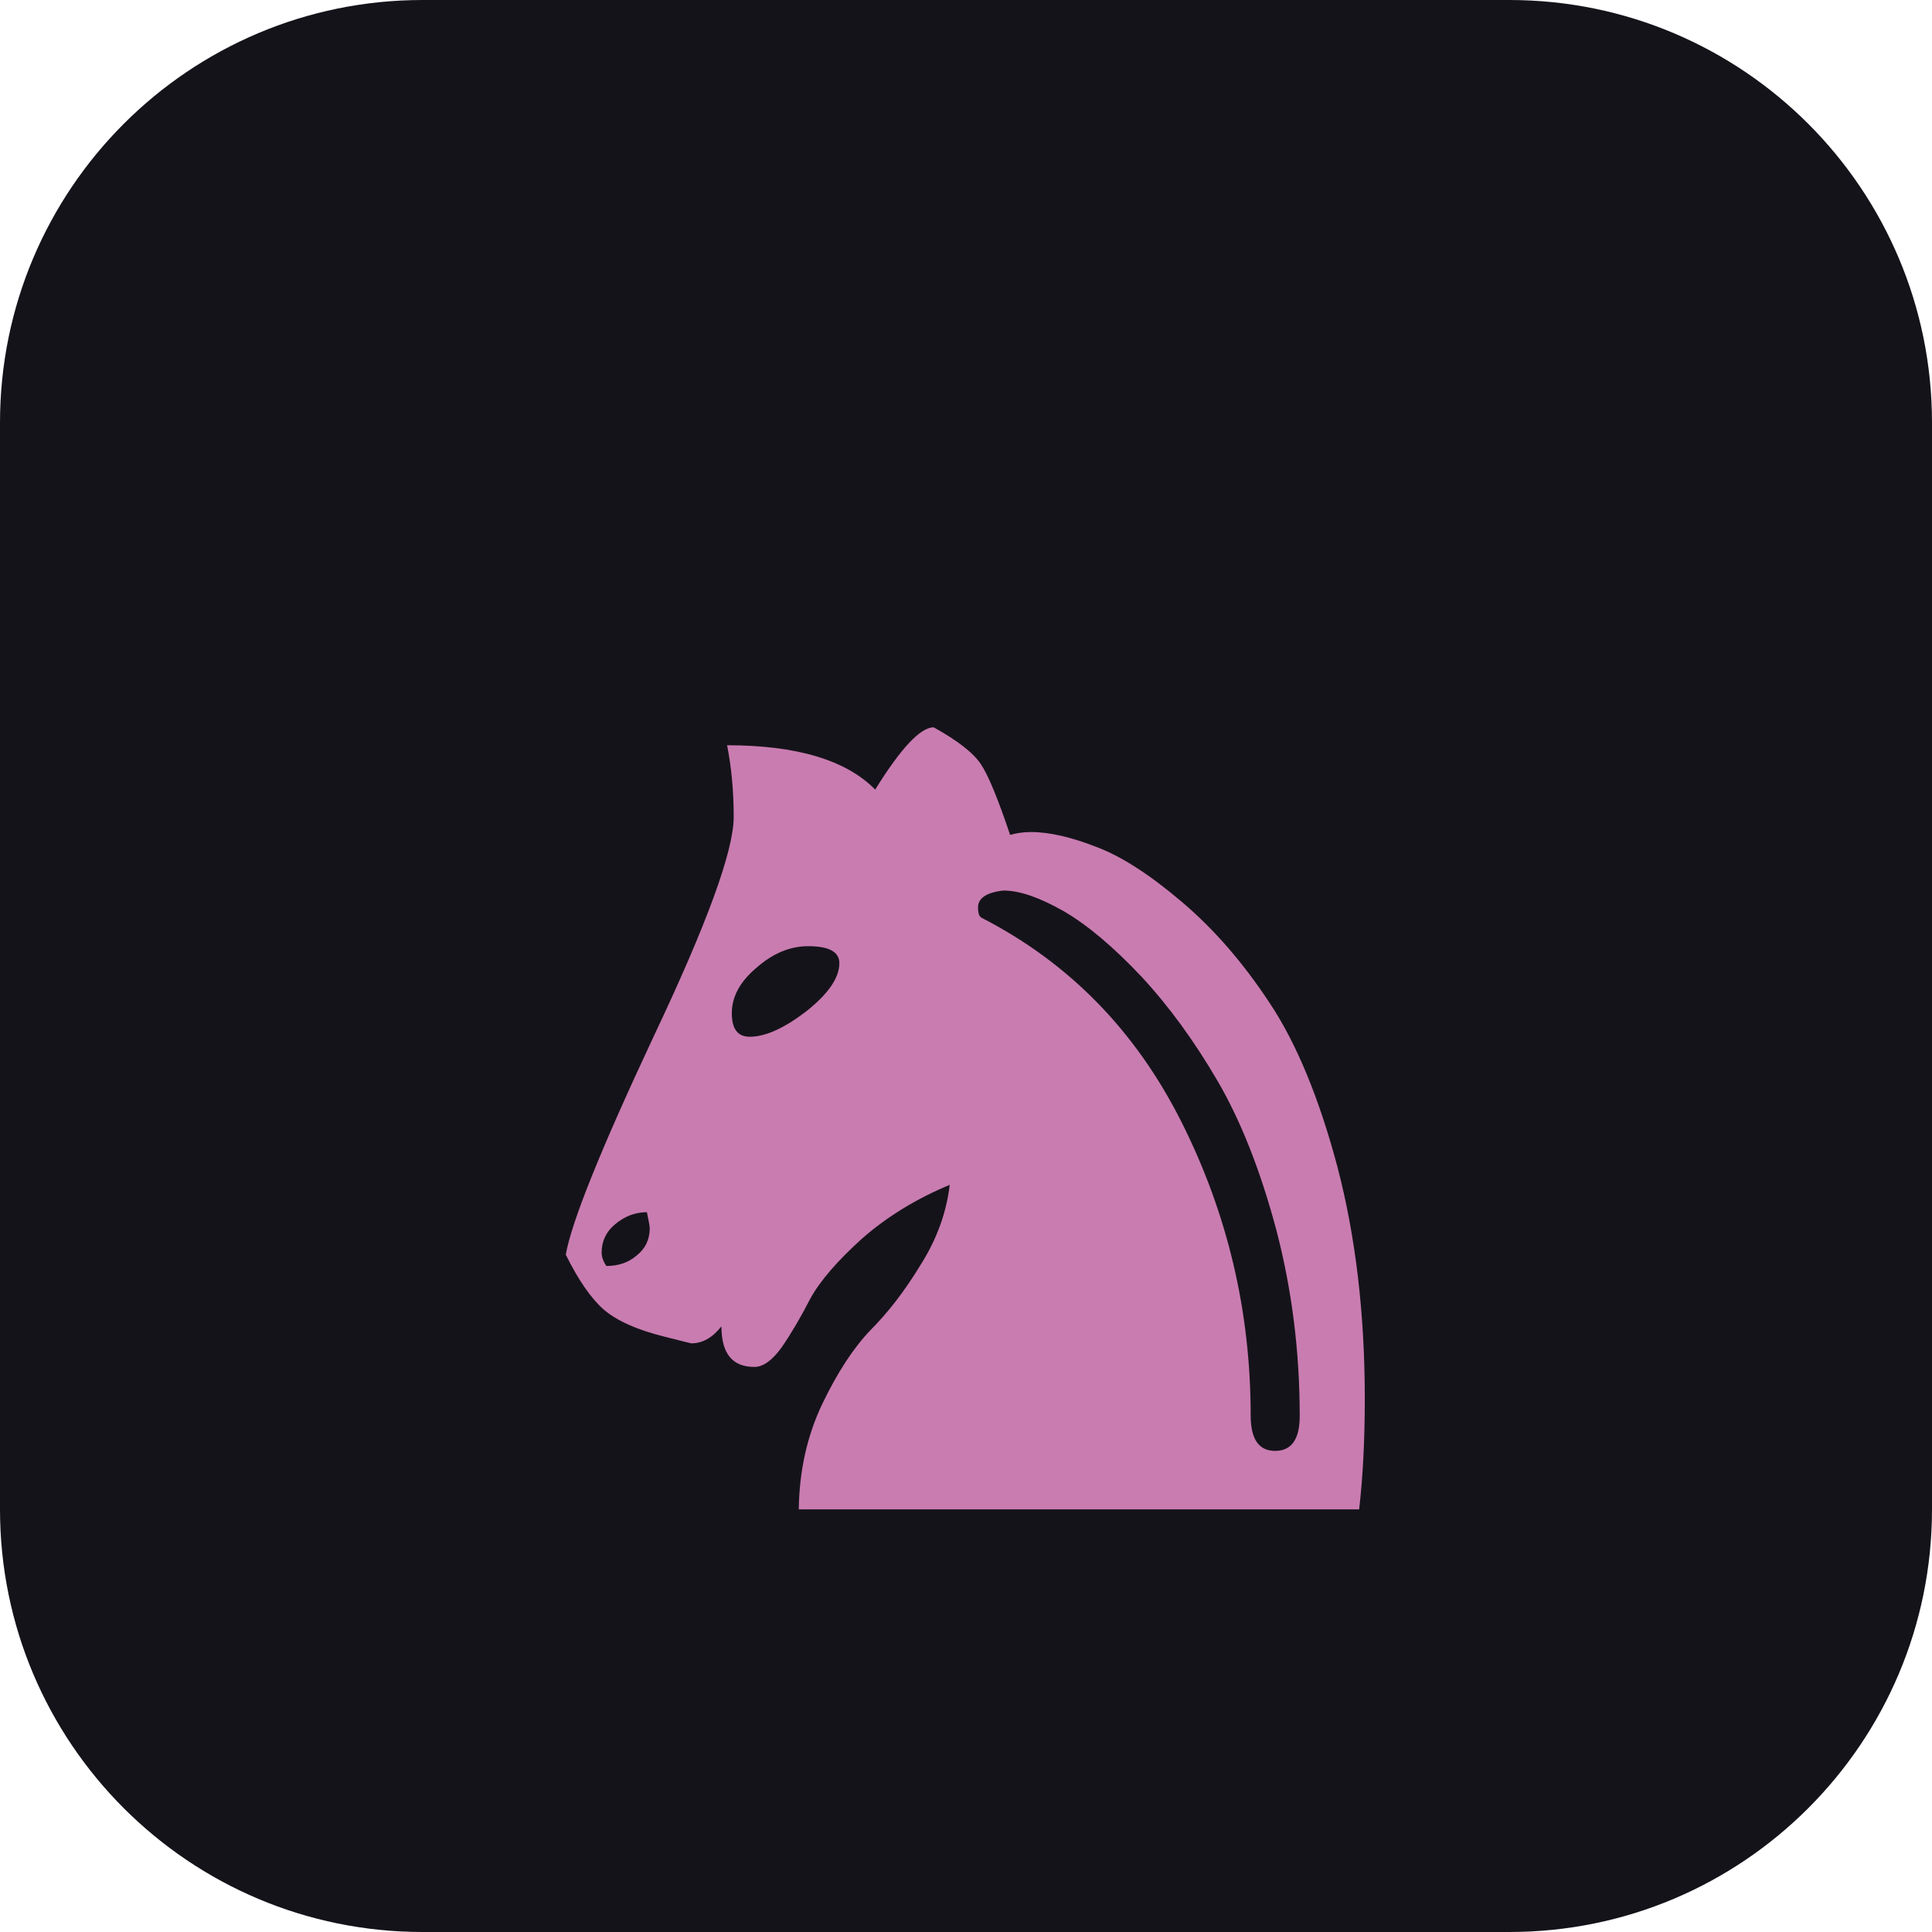
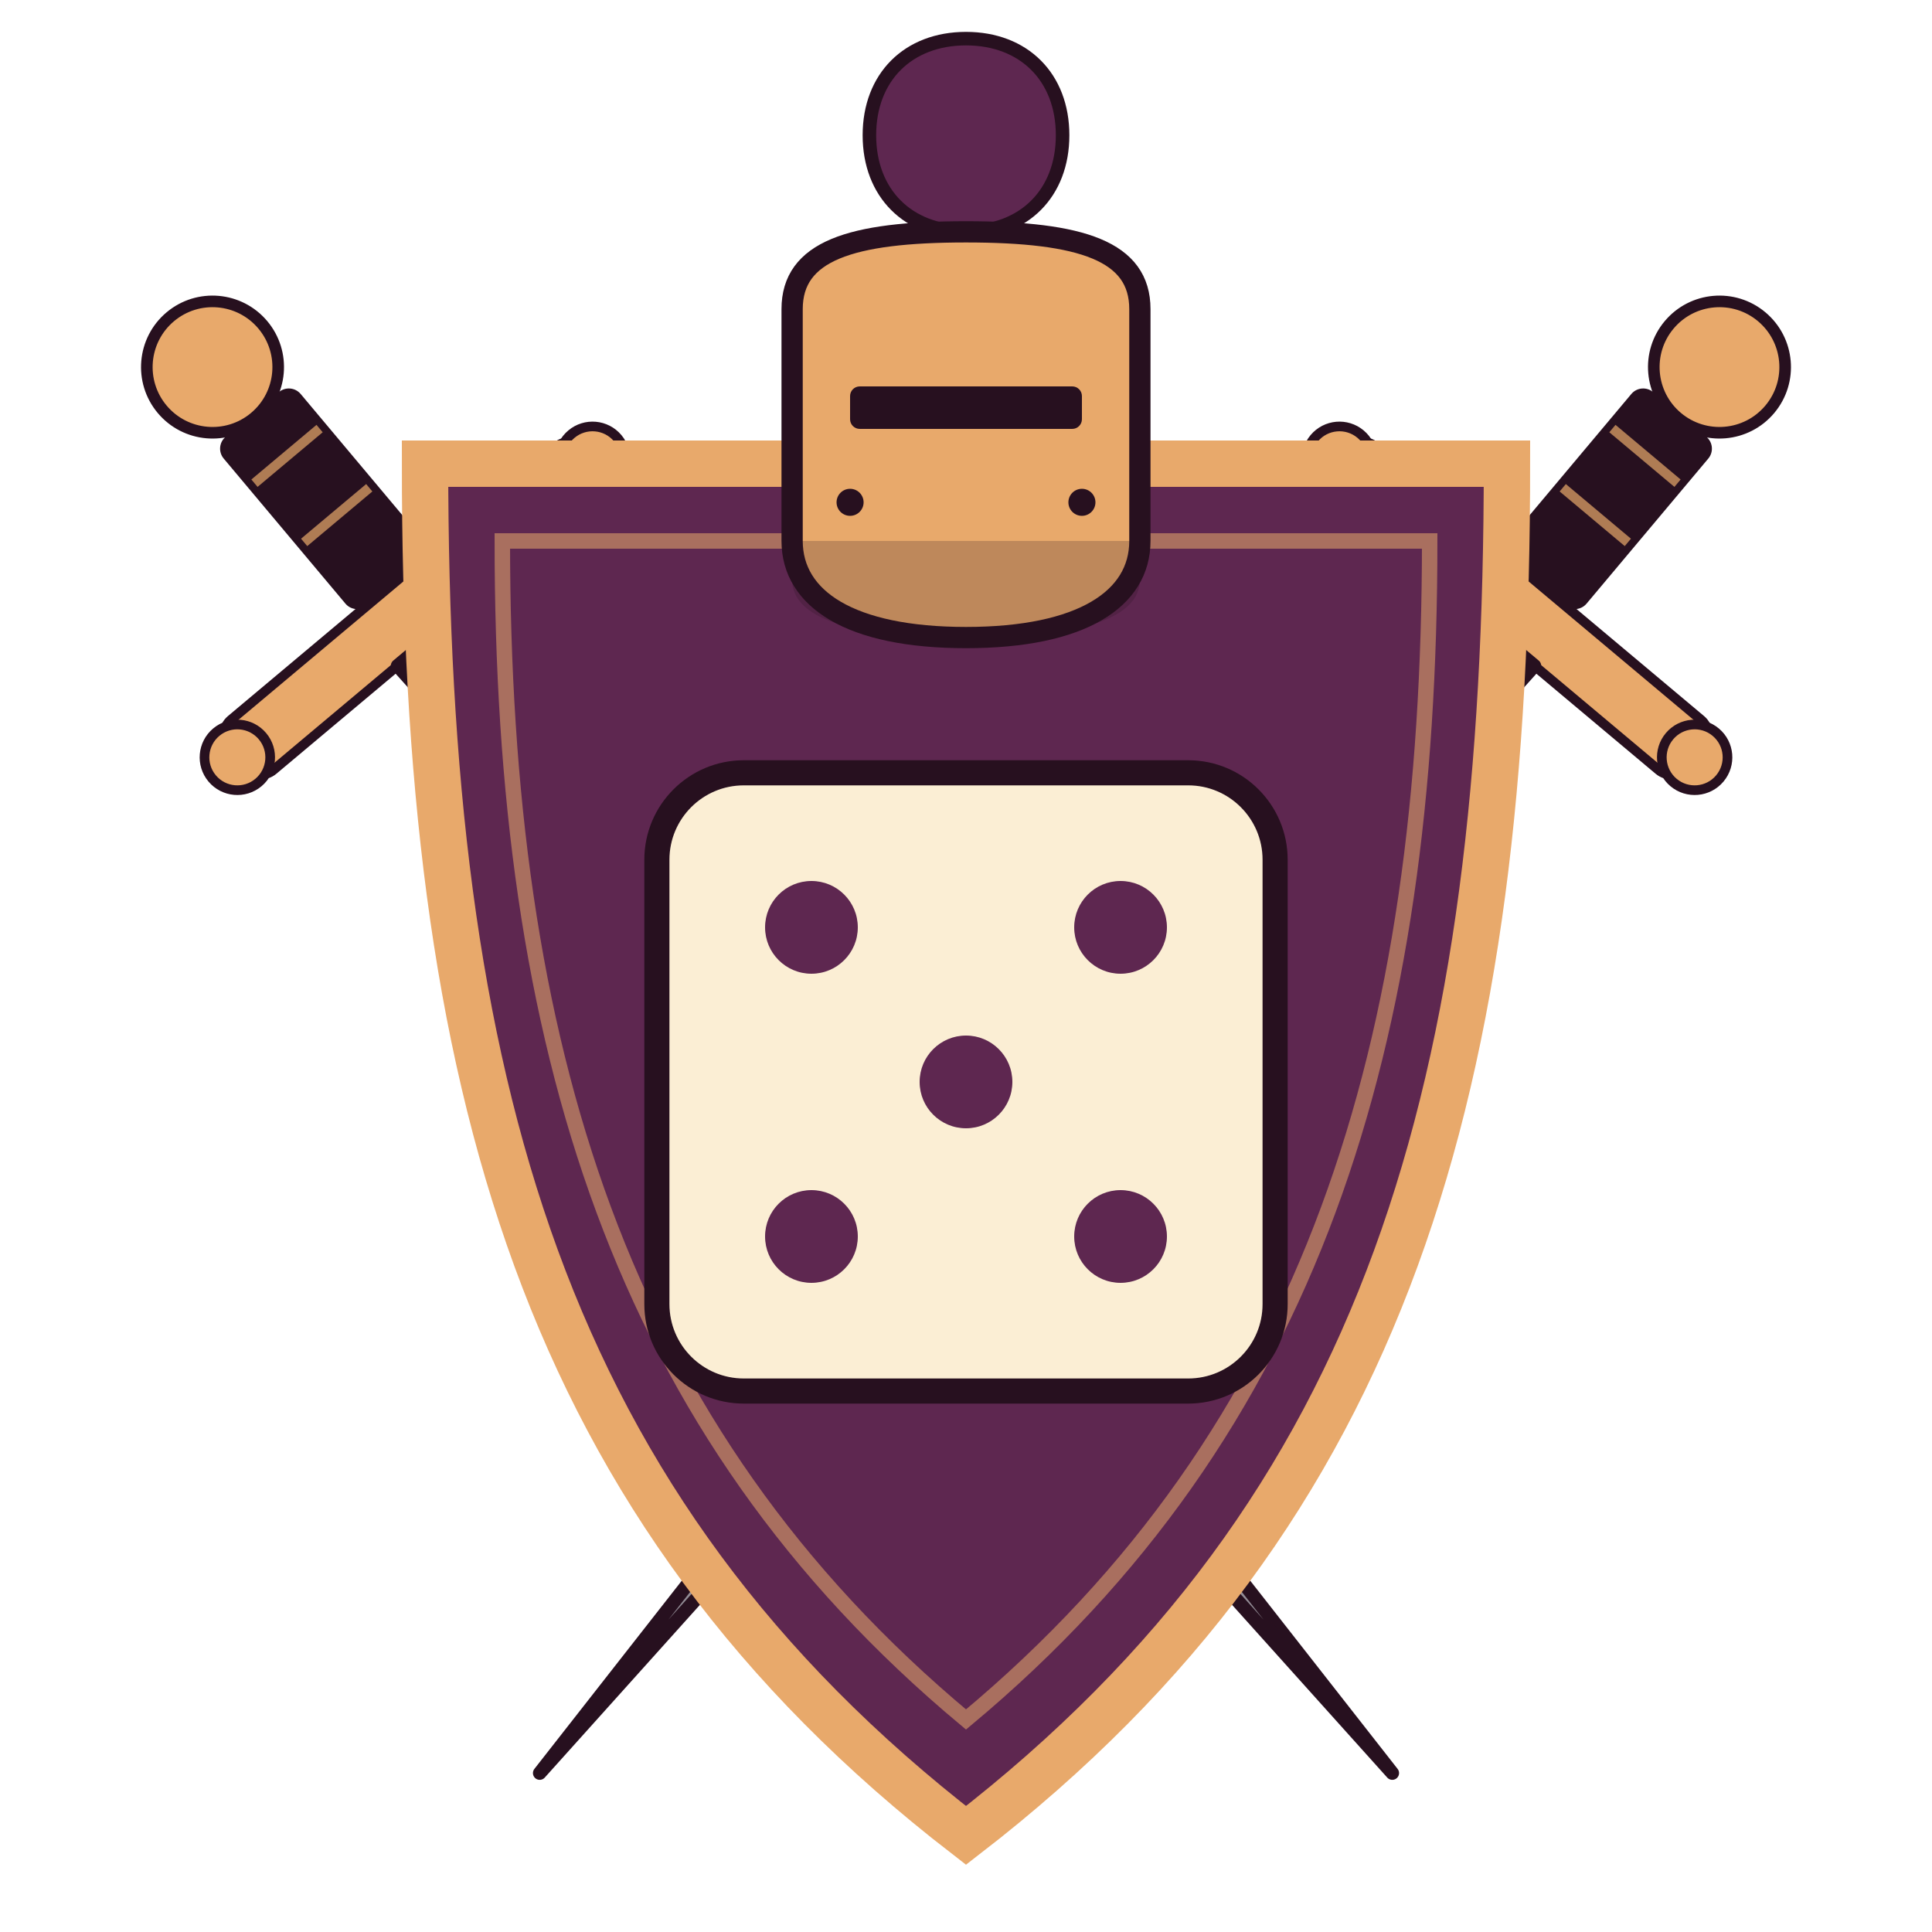
- <svg xmlns="http://www.w3.org/2000/svg" viewBox="0 0 32 32">
-   <rect width="32" height="32" rx="7" fill="#15131a" />
-   <text x="16" y="25" text-anchor="middle" font-family="Georgia, 'Times New Roman', serif" font-size="22" fill="#c97cb0">♞</text>
+ <svg xmlns="http://www.w3.org/2000/svg" viewBox="0 0 100 100" role="img" aria-label="Table Knight logo">
+   <g transform="translate(0 0)">
+     <g transform="translate(11 19) rotate(-40)">
+       <circle cx="0" cy="0" r="3.4" fill="#e8a96b" stroke="#27101f" stroke-width=".6" />
+       <rect x="-2.6" y="3.2" width="5.2" height="11.4" rx=".8" fill="#27101f" />
+       <line x1="-2.2" y1="6" x2="2.2" y2="6" stroke="#e8a96b" stroke-width=".5" opacity=".7" />
+       <line x1="-2.2" y1="10" x2="2.2" y2="10" stroke="#e8a96b" stroke-width=".5" opacity=".7" />
+       <rect x="-12" y="14.6" width="24" height="3.4" rx="1" fill="#e8a96b" stroke="#27101f" stroke-width=".5" />
+       <circle cx="-12" cy="16.3" r="1.7" fill="#e8a96b" stroke="#27101f" stroke-width=".5" />
+       <circle cx="12" cy="16.3" r="1.7" fill="#e8a96b" stroke="#27101f" stroke-width=".5" />
+       <path d="M -2.6 18 L 0 95 L 2.6 18 Z" fill="#cccfd6" stroke="#27101f" stroke-width=".7" stroke-linejoin="round" />
+       <line x1="0" y1="18" x2="0" y2="92" stroke="#27101f" stroke-width=".5" opacity=".35" />
+     </g>
+     <g transform="translate(89 19) rotate(40)">
+       <circle cx="0" cy="0" r="3.4" fill="#e8a96b" stroke="#27101f" stroke-width=".6" />
+       <rect x="-2.6" y="3.2" width="5.2" height="11.4" rx=".8" fill="#27101f" />
+       <line x1="-2.2" y1="6" x2="2.2" y2="6" stroke="#e8a96b" stroke-width=".5" opacity=".7" />
+       <line x1="-2.2" y1="10" x2="2.2" y2="10" stroke="#e8a96b" stroke-width=".5" opacity=".7" />
+       <rect x="-12" y="14.6" width="24" height="3.4" rx="1" fill="#e8a96b" stroke="#27101f" stroke-width=".5" />
+       <circle cx="-12" cy="16.3" r="1.7" fill="#e8a96b" stroke="#27101f" stroke-width=".5" />
+       <circle cx="12" cy="16.3" r="1.7" fill="#e8a96b" stroke="#27101f" stroke-width=".5" />
+       <path d="M -2.6 18 L 0 95 L 2.6 18 Z" fill="#cccfd6" stroke="#27101f" stroke-width=".7" stroke-linejoin="round" />
+       <line x1="0" y1="18" x2="0" y2="92" stroke="#27101f" stroke-width=".5" opacity=".35" />
+     </g>
+     <path d="M 22 24 L 78 24 C 78 56, 72 78, 50 95 C 28 78, 22 56, 22 24 Z" fill="#5e2750" stroke="#e8a96b" stroke-width="2.4" />
+     <path d="M 26 28 L 74 28 C 74 54, 68 74, 50 89 C 32 74, 26 54, 26 28 Z" fill="none" stroke="#e8a96b" stroke-width=".8" opacity=".55" />
+     <rect x="34" y="40" width="32" height="32" rx="4.5" fill="#fbeed4" stroke="#27101f" stroke-width="1.3" />
+     <circle cx="42" cy="48" r="2.4" fill="#5e2750" />
+     <circle cx="58" cy="48" r="2.4" fill="#5e2750" />
+     <circle cx="50" cy="56" r="2.4" fill="#5e2750" />
+     <circle cx="42" cy="64" r="2.4" fill="#5e2750" />
+     <circle cx="58" cy="64" r="2.4" fill="#5e2750" />
+     <path d="M 50 2 C 47 2, 45 4, 45 7 C 45 10, 47 12, 50 12 C 53 12, 55 10, 55 7 C 55 4, 53 2, 50 2 Z" fill="#5e2750" stroke="#27101f" stroke-width=".7" />
+     <path d="M 49 10 L 51 10 L 50 16 Z" fill="#5e2750" />
+     <path d="M 41 16 C 41 13, 44 12, 50 12 C 56 12, 59 13, 59 16 L 59 28 C 59 31, 56 33, 50 33 C 44 33, 41 31, 41 28 Z" fill="#e8a96b" stroke="#27101f" stroke-width="1.1" />
+     <rect x="44" y="20" width="12" height="2.2" rx=".5" fill="#27101f" />
+     <path d="M 41 28 L 59 28 L 59 30 C 59 32, 56 33, 50 33 C 44 33, 41 32, 41 30 Z" fill="#27101f" opacity=".22" />
+     <circle cx="44" cy="26" r=".7" fill="#27101f" />
+     <circle cx="56" cy="26" r=".7" fill="#27101f" />
+   </g>
</svg>
